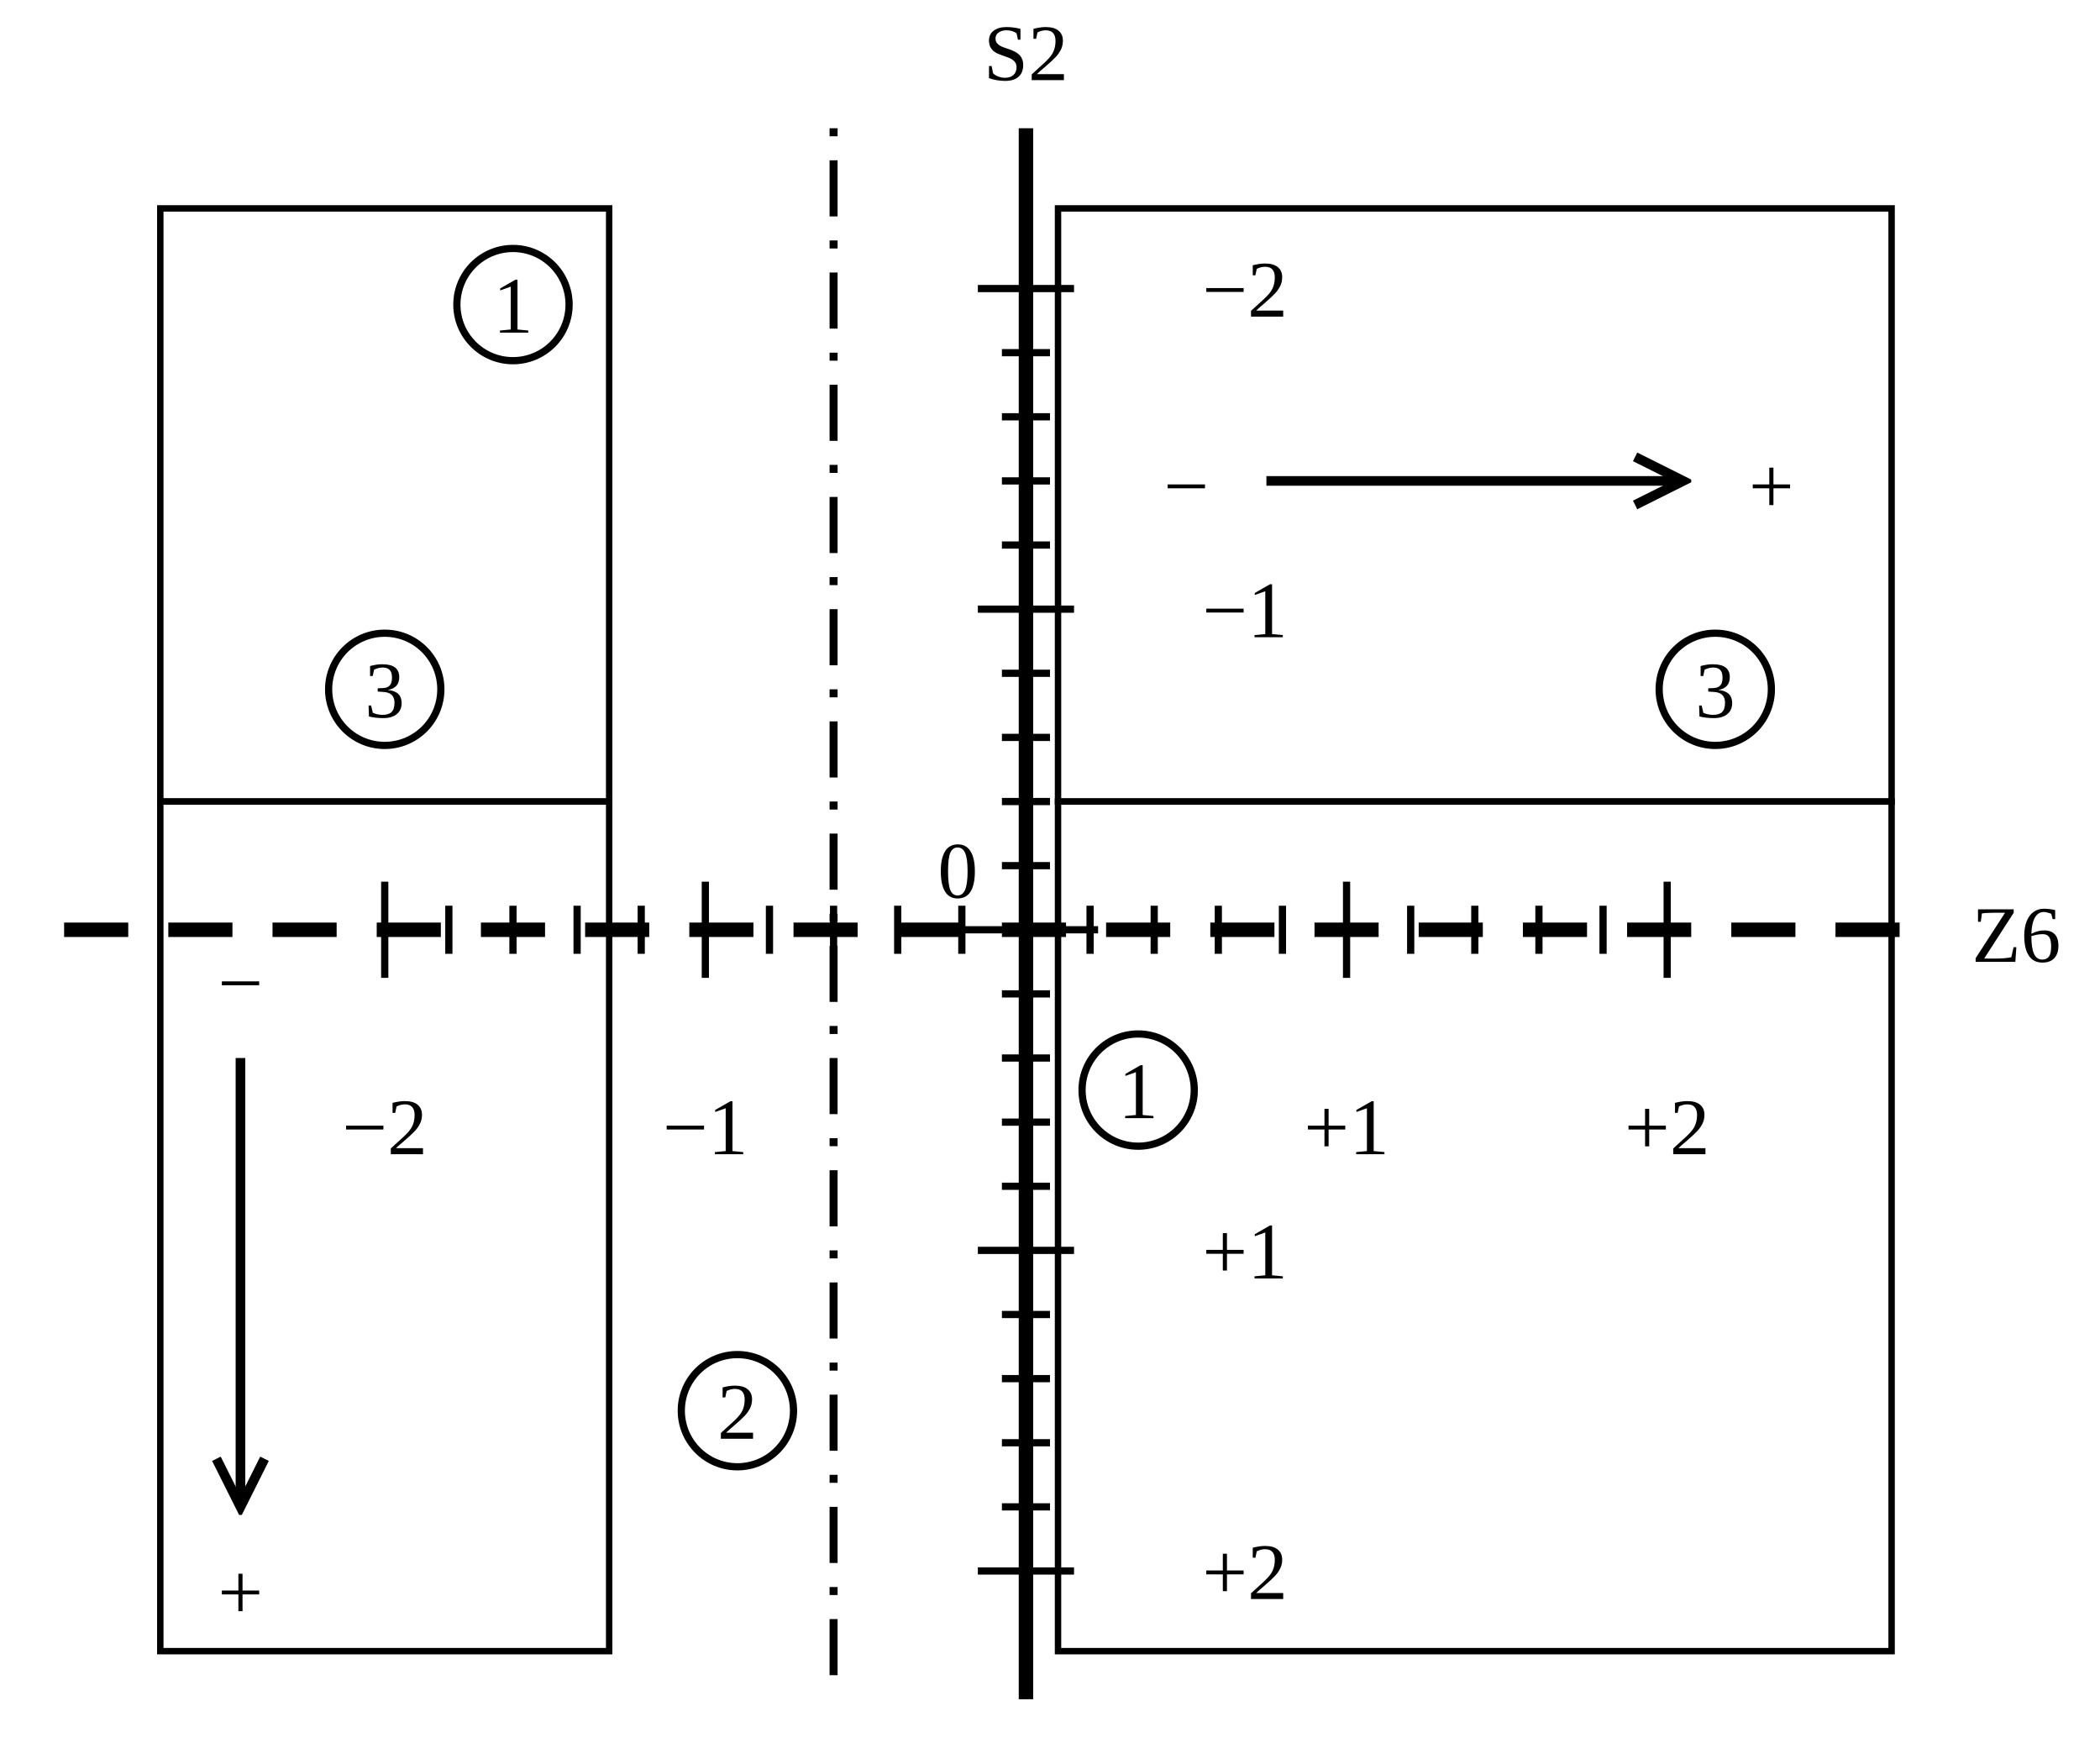
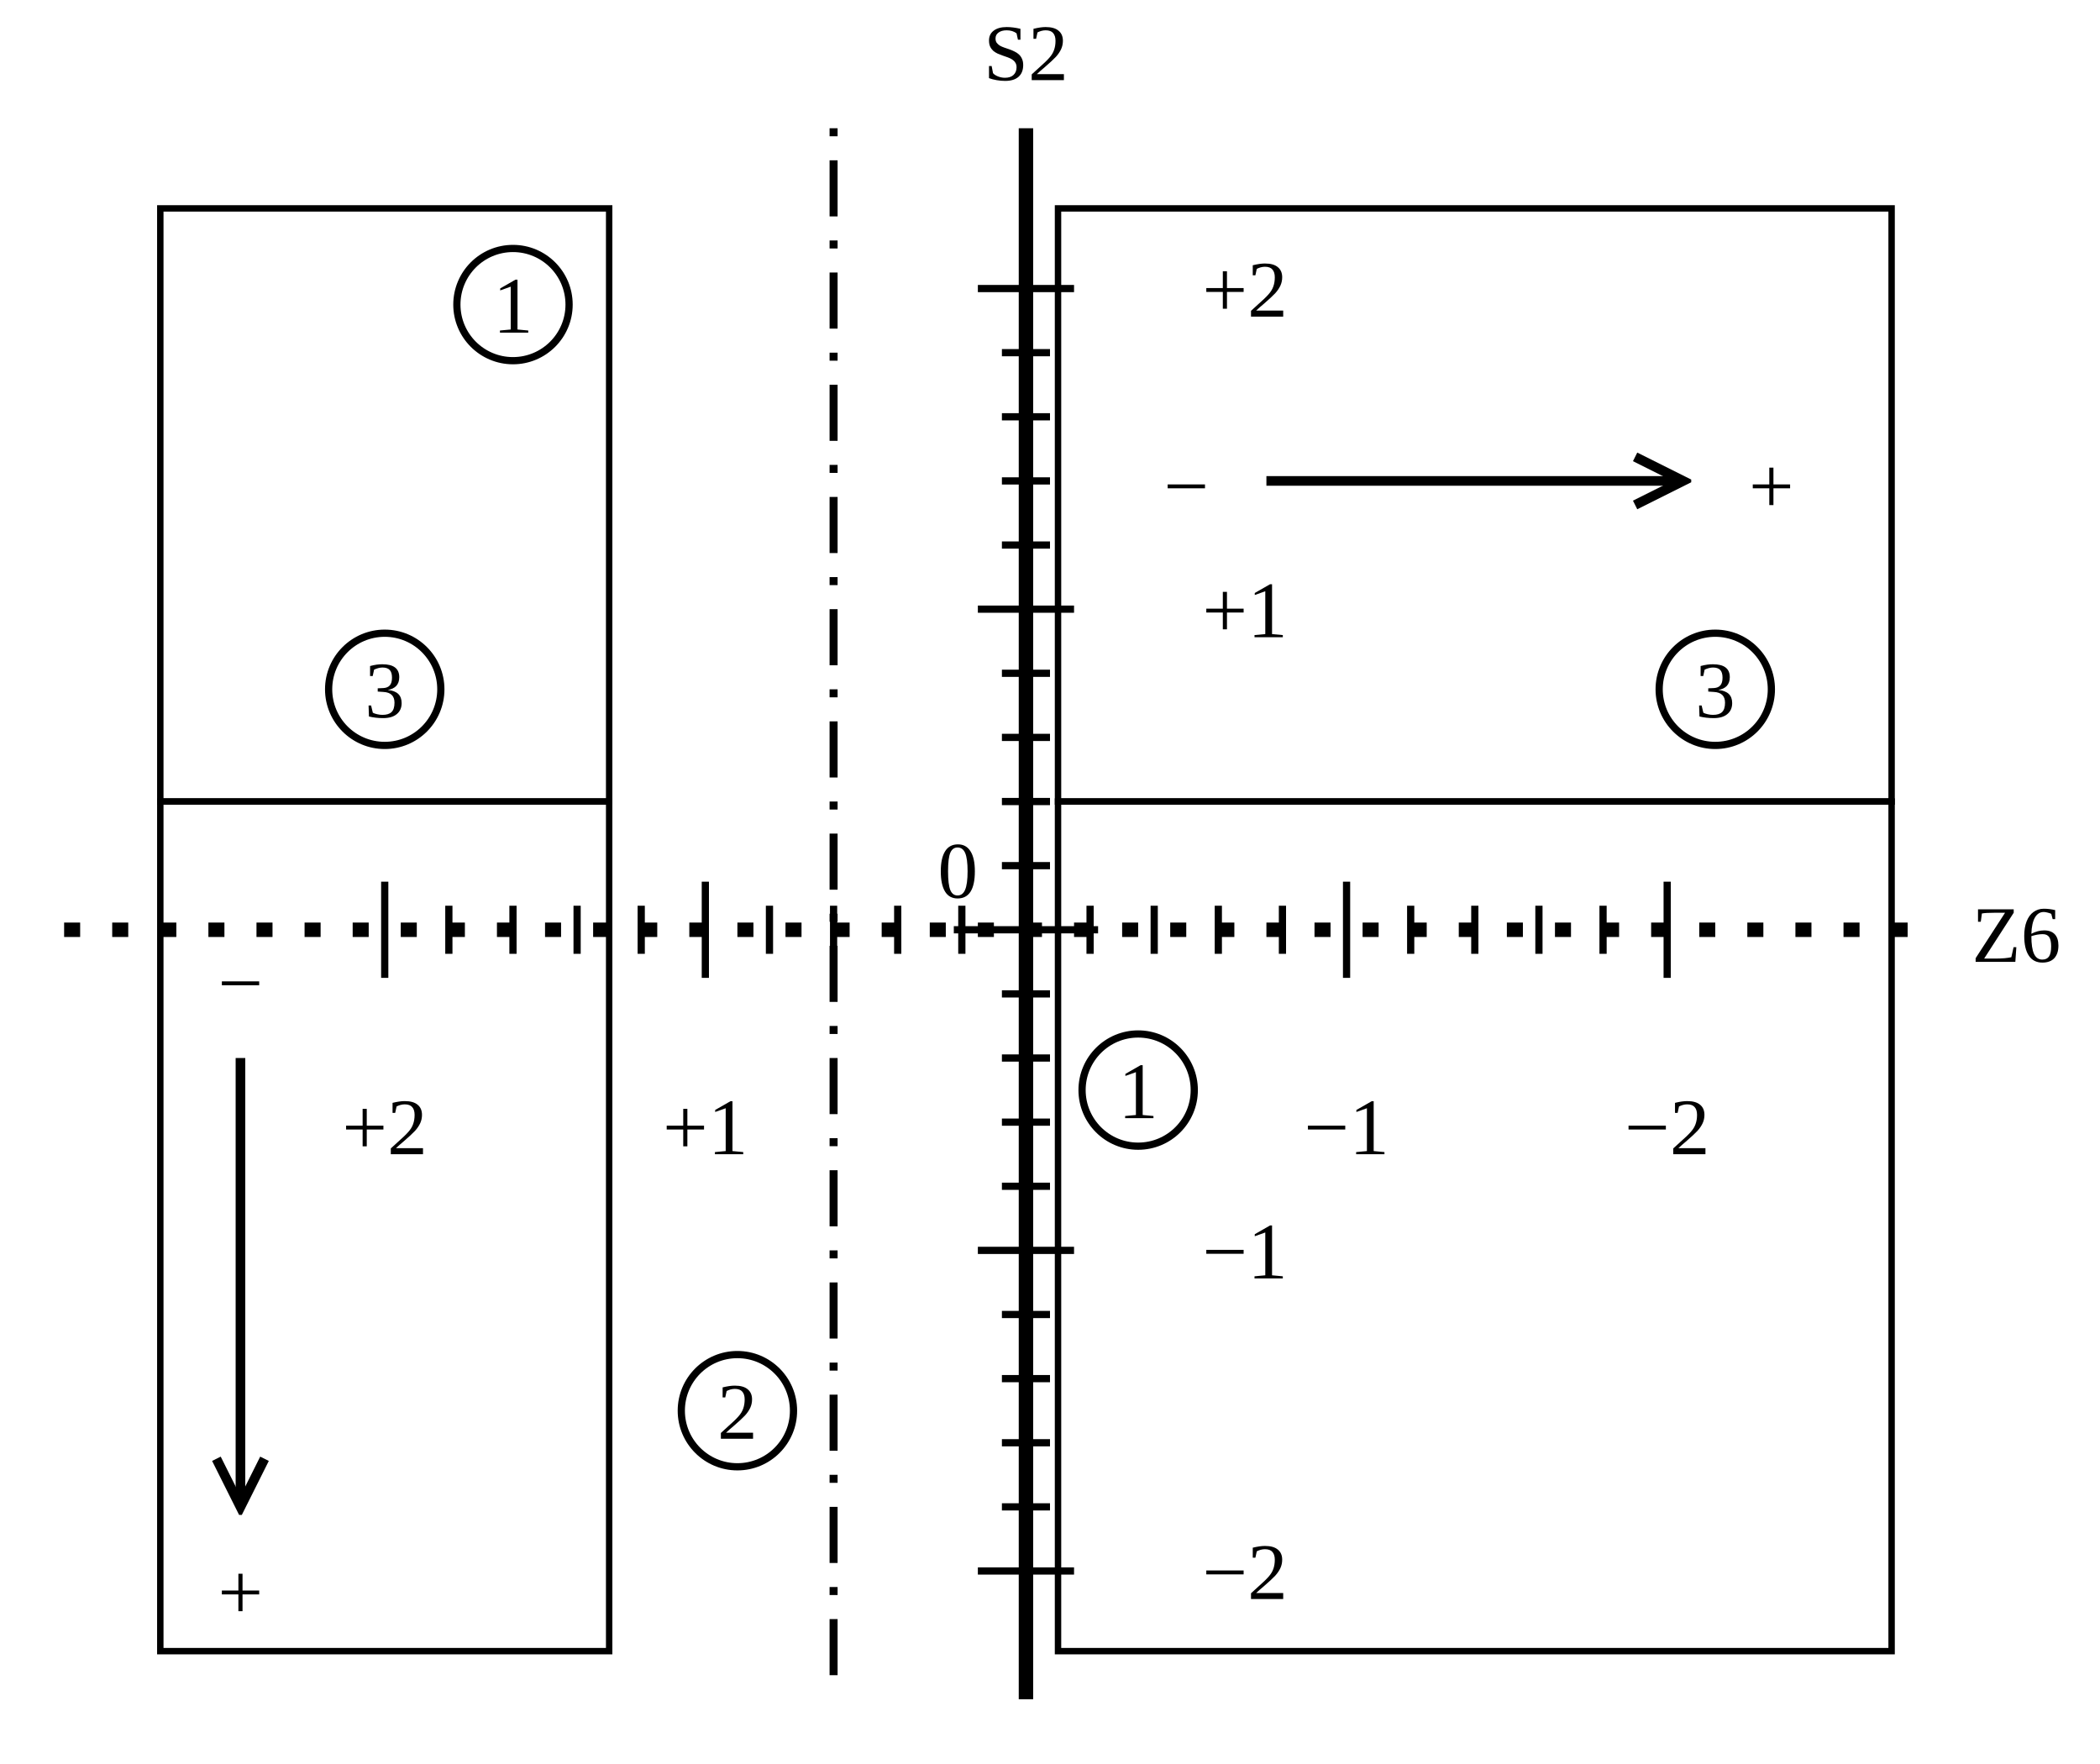
<svg xmlns="http://www.w3.org/2000/svg" viewBox="-8 -16 262 220">
  <defs>
    <marker id="guide-crossing-arrow" viewBox="0 0 8 8" refX="7" refY="4" markerWidth="8" markerHeight="8" markerUnits="userSpaceOnUse" orient="auto">
      <path d="M1 1L7 4L1 7" fill="none" stroke="currentColor" stroke-width="1.2" />
    </marker>
  </defs>
  <g fill="none" stroke="currentColor" stroke-width="0.8">
    <rect x="12" y="10" width="56" height="74" />
    <rect x="124" y="10" width="104" height="74" />
    <rect x="12" y="84" width="56" height="106" />
    <rect x="124" y="84" width="104" height="106" />
  </g>
  <line x1="96" x2="96" y1="0" y2="196" stroke="currentColor" stroke-width="1" stroke-dasharray="1 3 7 3" />
  <line x1="120" x2="120" y1="0" y2="196" stroke="currentColor" stroke-width="1.8" />
-   <line x1="0" x2="232" y1="100" y2="100" stroke="currentColor" stroke-width="1.8" stroke-dasharray="8 5" />
+   <line x1="0" x2="232" y1="100" y2="100" stroke="currentColor" stroke-width="1.8" stroke-dasharray="2 4" />
  <g stroke="currentColor" stroke-width="0.9">
    <g>
      <line x1="40" x2="40" y1="94" y2="106" />
      <line x1="114" x2="126" y1="20" y2="20" />
    </g>
    <g>
      <line x1="48" x2="48" y1="97" y2="103" />
      <line x1="117" x2="123" y1="28" y2="28" />
    </g>
    <g>
      <line x1="56" x2="56" y1="97" y2="103" />
      <line x1="117" x2="123" y1="36" y2="36" />
    </g>
    <g>
      <line x1="64" x2="64" y1="97" y2="103" />
      <line x1="117" x2="123" y1="44" y2="44" />
    </g>
    <g>
      <line x1="72" x2="72" y1="97" y2="103" />
      <line x1="117" x2="123" y1="52" y2="52" />
    </g>
    <g>
      <line x1="80" x2="80" y1="94" y2="106" />
      <line x1="114" x2="126" y1="60" y2="60" />
    </g>
    <g>
      <line x1="88" x2="88" y1="97" y2="103" />
      <line x1="117" x2="123" y1="68" y2="68" />
    </g>
    <g>
      <line x1="96" x2="96" y1="97" y2="103" />
      <line x1="117" x2="123" y1="76" y2="76" />
    </g>
    <g>
      <line x1="104" x2="104" y1="97" y2="103" />
      <line x1="117" x2="123" y1="84" y2="84" />
    </g>
    <g>
      <line x1="112" x2="112" y1="97" y2="103" />
      <line x1="117" x2="123" y1="92" y2="92" />
    </g>
    <g>
      <line x1="120" x2="120" y1="91" y2="109" />
      <line x1="111" x2="129" y1="100" y2="100" />
    </g>
    <g>
      <line x1="128" x2="128" y1="97" y2="103" />
      <line x1="117" x2="123" y1="108" y2="108" />
    </g>
    <g>
      <line x1="136" x2="136" y1="97" y2="103" />
      <line x1="117" x2="123" y1="116" y2="116" />
    </g>
    <g>
      <line x1="144" x2="144" y1="97" y2="103" />
      <line x1="117" x2="123" y1="124" y2="124" />
    </g>
    <g>
      <line x1="152" x2="152" y1="97" y2="103" />
      <line x1="117" x2="123" y1="132" y2="132" />
    </g>
    <g>
      <line x1="160" x2="160" y1="94" y2="106" />
      <line x1="114" x2="126" y1="140" y2="140" />
    </g>
    <g>
      <line x1="168" x2="168" y1="97" y2="103" />
      <line x1="117" x2="123" y1="148" y2="148" />
    </g>
    <g>
      <line x1="176" x2="176" y1="97" y2="103" />
      <line x1="117" x2="123" y1="156" y2="156" />
    </g>
    <g>
      <line x1="184" x2="184" y1="97" y2="103" />
      <line x1="117" x2="123" y1="164" y2="164" />
    </g>
    <g>
      <line x1="192" x2="192" y1="97" y2="103" />
      <line x1="117" x2="123" y1="172" y2="172" />
    </g>
    <g>
      <line x1="200" x2="200" y1="94" y2="106" />
      <line x1="114" x2="126" y1="180" y2="180" />
    </g>
  </g>
  <g fill="none" stroke="currentColor" stroke-width="1.2">
    <line x1="150" x2="202" y1="44" y2="44" marker-end="url(#guide-crossing-arrow)" />
    <line x1="22" x2="22" y1="116" y2="172" marker-end="url(#guide-crossing-arrow)" />
  </g>
  <g fill="none" stroke="currentColor" stroke-width="0.9">
    <circle cx="56" cy="22" r="7" />
    <circle cx="134" cy="120" r="7" />
    <circle cx="84" cy="160" r="7" />
    <circle cx="40" cy="70" r="7" />
    <circle cx="206" cy="70" r="7" />
  </g>
  <g fill="currentColor" font-size="10" text-anchor="middle">
    <text x="120" y="-6">S2</text>
    <text x="238" y="104" text-anchor="start">Z6</text>
    <text x="56" y="25.5">1</text>
    <text x="134" y="123.5">1</text>
    <text x="84" y="163.5">2</text>
    <text x="40" y="73.5">3</text>
    <text x="206" y="73.5">3</text>
-     <text x="40" y="128">−2</text>
-     <text x="80" y="128">−1</text>
-     <text x="160" y="128">+1</text>
-     <text x="200" y="128">+2</text>
-     <text x="142" y="23.5" text-anchor="start">−2</text>
-     <text x="142" y="63.5" text-anchor="start">−1</text>
-     <text x="142" y="143.5" text-anchor="start">+1</text>
-     <text x="142" y="183.5" text-anchor="start">+2</text>
+     <text x="40" y="128">+2</text>
+     <text x="80" y="128">+1</text>
+     <text x="160" y="128">−1</text>
+     <text x="200" y="128">−2</text>
+     <text x="142" y="23.5" text-anchor="start">+2</text>
+     <text x="142" y="63.5" text-anchor="start">+1</text>
+     <text x="142" y="143.5" text-anchor="start">−1</text>
+     <text x="142" y="183.5" text-anchor="start">−2</text>
    <text x="114" y="96" text-anchor="end">0</text>
    <text x="140" y="48">−</text>
    <text x="213" y="48">+</text>
    <text x="22" y="110">−</text>
    <text x="22" y="186">+</text>
  </g>
</svg>
